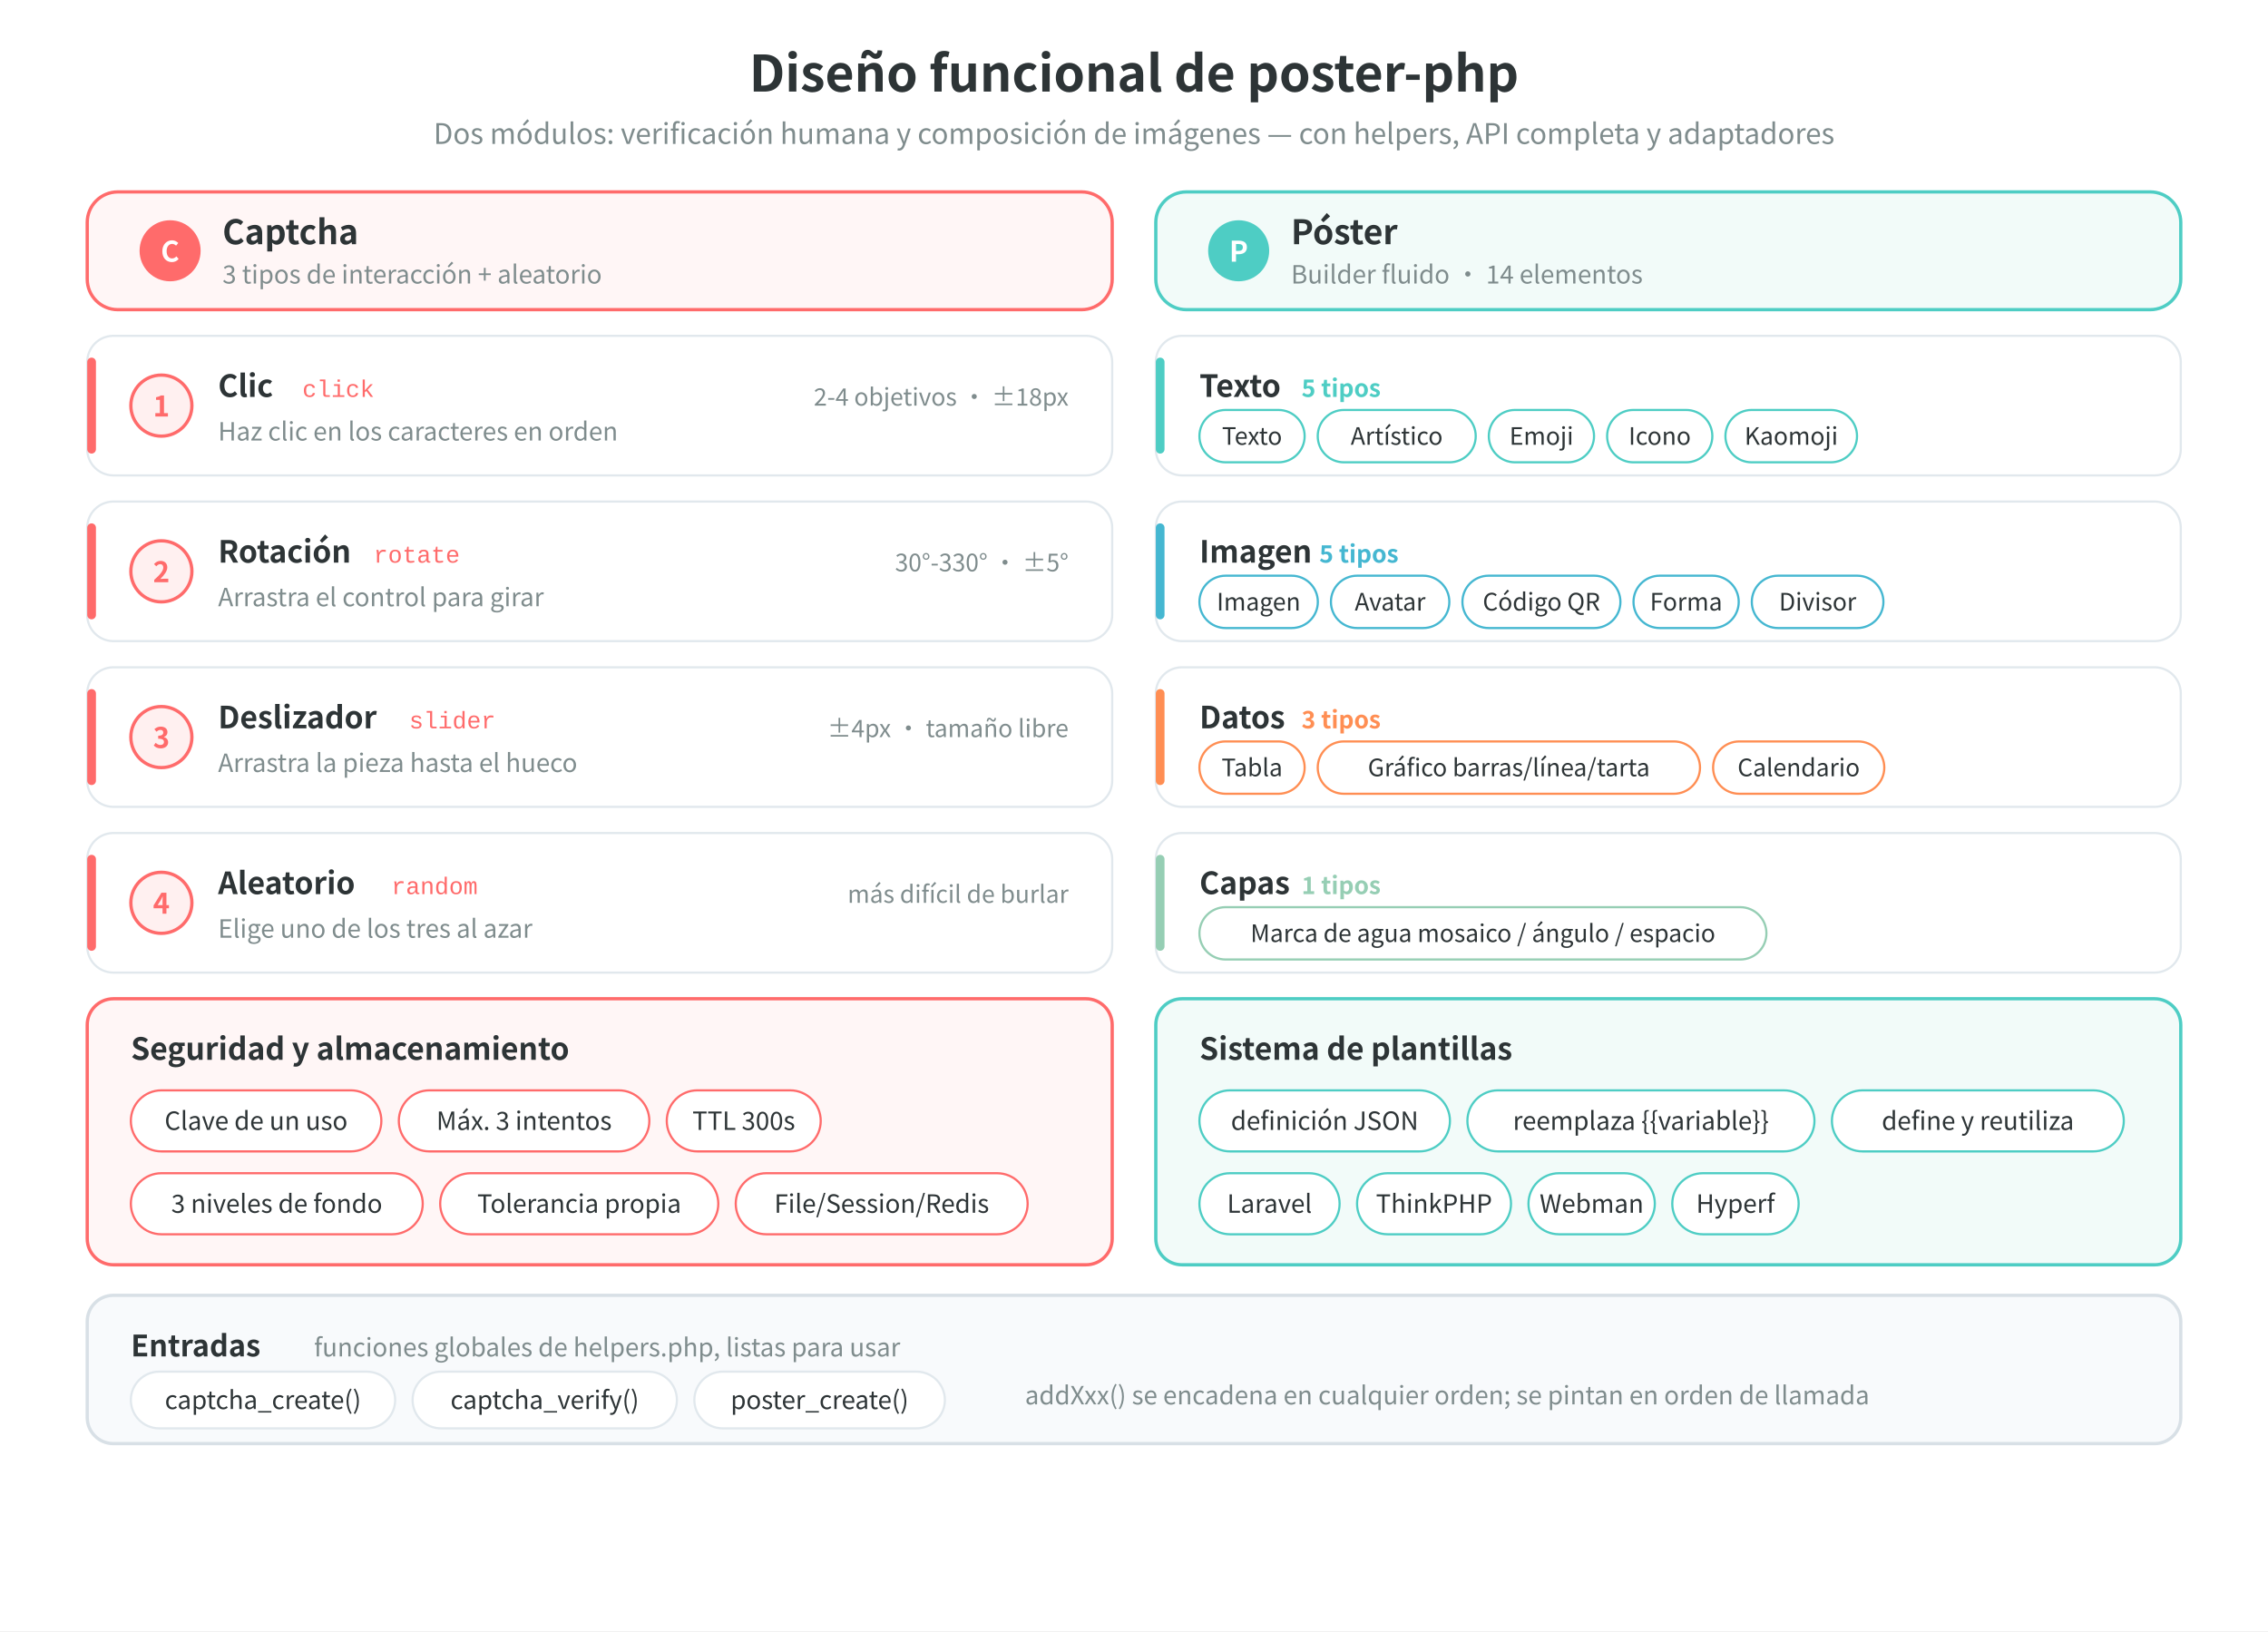
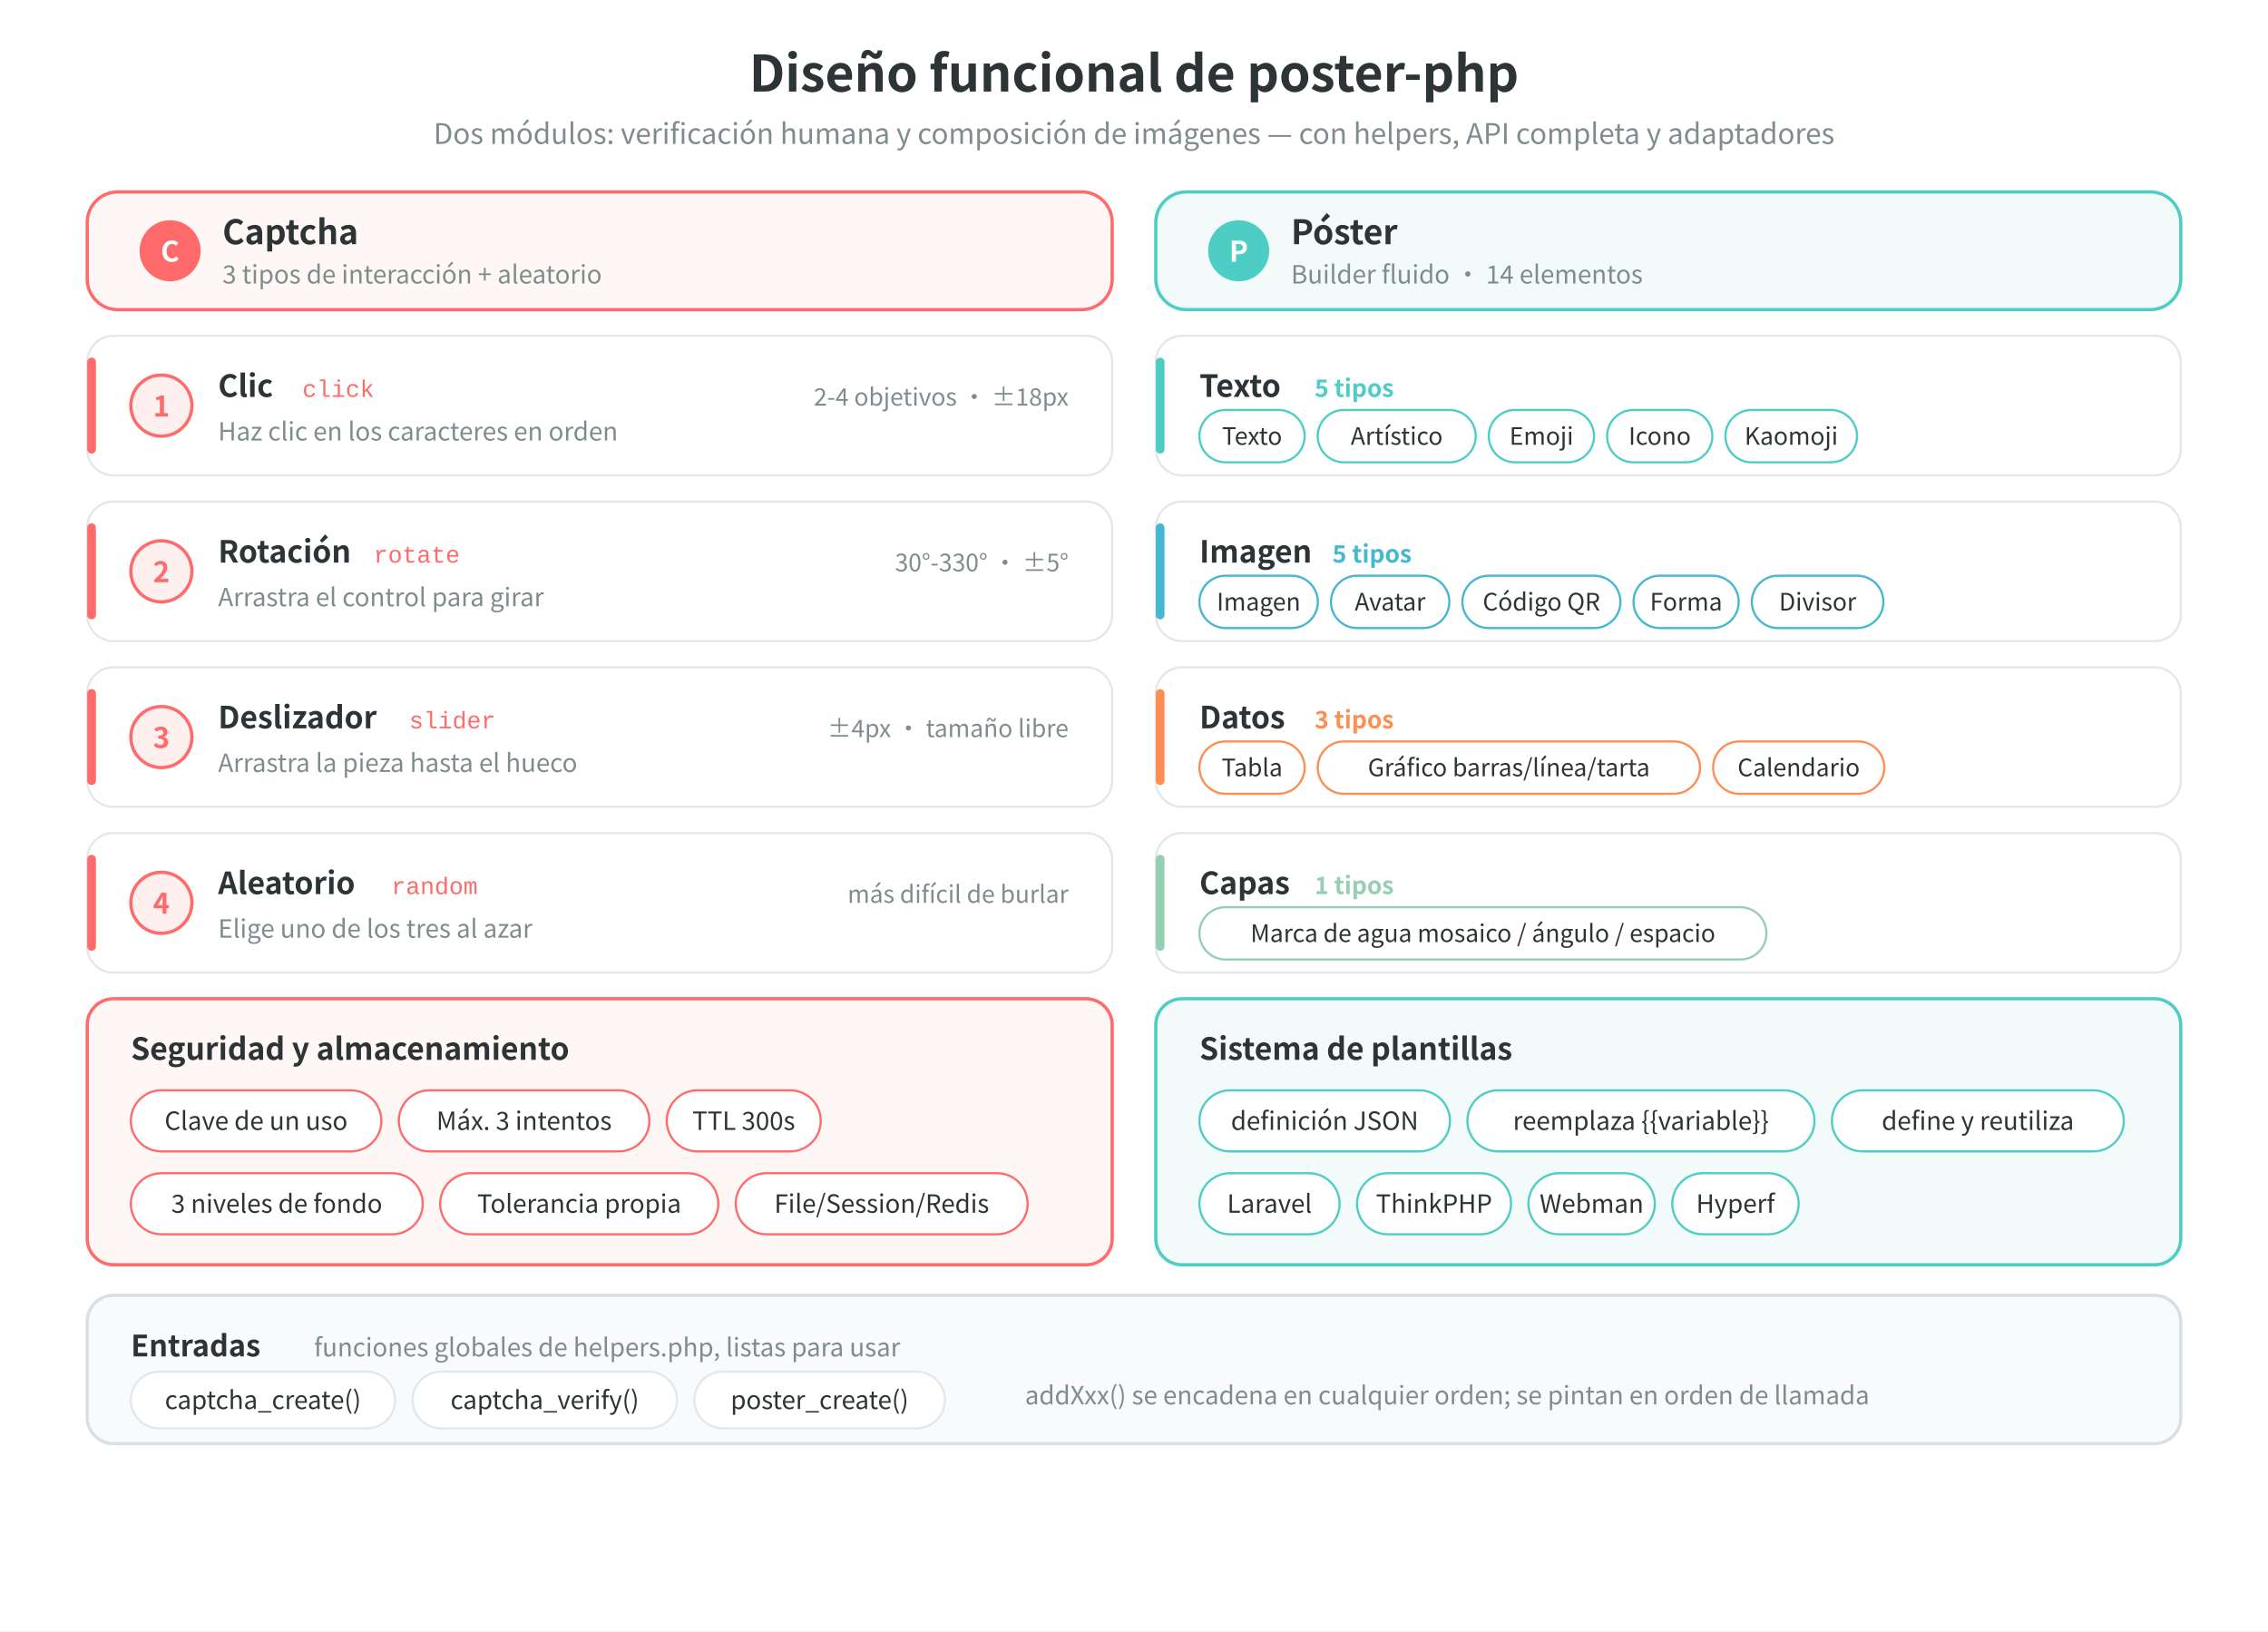
<svg xmlns="http://www.w3.org/2000/svg" viewBox="0 0 1040 748" width="1040" height="748" font-family="-apple-system,BlinkMacSystemFont,'Segoe UI','PingFang SC','Hiragino Sans GB','Microsoft YaHei','Noto Sans CJK SC',sans-serif" role="img" aria-label="Diseño funcional de poster-php">
  <defs>
    <marker id="arrow" viewBox="0 0 10 10" refX="9" refY="5" markerWidth="6" markerHeight="6" orient="auto">
      <path d="M0 0L10 5L0 10Z" fill="#B2BEC3" />
    </marker>
  </defs>
  <rect width="1040" height="748" fill="#FFFFFF" />
  <text x="520" y="42" font-size="23" fill="#2D3436" font-weight="700" text-anchor="middle">Diseño funcional de poster-php</text>
  <text x="520" y="66" font-size="13" fill="#7F8C8D" text-anchor="middle">Dos módulos: verificación humana y composición de imágenes — con helpers, API completa y adaptadores</text>
  <rect x="40" y="88" width="470" height="54" rx="14" fill="#FFF6F6" stroke="#FF6B6B" stroke-width="1.5" />
  <circle cx="78" cy="115" r="14" fill="#FF6B6B" />
  <text x="78" y="120" font-size="13" fill="#FFFFFF" font-weight="700" text-anchor="middle">C</text>
  <text x="102" y="112" font-size="15.5" fill="#2D3436" font-weight="700">Captcha</text>
  <text x="102" y="130" font-size="11.5" fill="#7F8C8D">3 tipos de interacción + aleatorio</text>
  <rect x="530" y="88" width="470" height="54" rx="14" fill="#F2FBF9" stroke="#4ECDC4" stroke-width="1.5" />
  <circle cx="568" cy="115" r="14" fill="#4ECDC4" />
  <text x="568" y="120" font-size="13" fill="#FFFFFF" font-weight="700" text-anchor="middle">P</text>
  <text x="592" y="112" font-size="15.5" fill="#2D3436" font-weight="700">Póster</text>
  <text x="592" y="130" font-size="11.5" fill="#7F8C8D">Builder fluido · 14 elementos</text>
  <rect x="40" y="154" width="470" height="64" rx="12" fill="#FFFFFF" stroke="#E1E8ED" stroke-width="1" />
  <rect x="40" y="164" width="4" height="44" rx="2" fill="#FF6B6B" />
  <circle cx="74" cy="186" r="14" fill="#FFF0F0" stroke="#FF6B6B" stroke-width="1.5" />
  <text x="74" y="191" font-size="13" fill="#FF6B6B" font-weight="700" text-anchor="middle">1</text>
  <text x="100" y="182" font-size="14" fill="#2D3436" font-weight="600">Clic</text>
  <text x="138.65" y="182" font-size="11" fill="#FF6B6B" font-family="'SFMono-Regular',Consolas,'Liberation Mono',Menlo,monospace">click</text>
  <text x="100" y="202" font-size="11.5" fill="#7F8C8D">Haz clic en los caracteres en orden</text>
  <text x="490" y="186" font-size="11" fill="#7F8C8D" text-anchor="end">2-4 objetivos · ±18px</text>
  <rect x="40" y="230" width="470" height="64" rx="12" fill="#FFFFFF" stroke="#E1E8ED" stroke-width="1" />
  <rect x="40" y="240" width="4" height="44" rx="2" fill="#FF6B6B" />
  <circle cx="74" cy="262" r="14" fill="#FFF0F0" stroke="#FF6B6B" stroke-width="1.5" />
  <text x="74" y="267" font-size="13" fill="#FF6B6B" font-weight="700" text-anchor="middle">2</text>
  <text x="100" y="258" font-size="14" fill="#2D3436" font-weight="600">Rotación</text>
  <text x="171.3" y="258" font-size="11" fill="#FF6B6B" font-family="'SFMono-Regular',Consolas,'Liberation Mono',Menlo,monospace">rotate</text>
  <text x="100" y="278" font-size="11.5" fill="#7F8C8D">Arrastra el control para girar</text>
  <text x="490" y="262" font-size="11" fill="#7F8C8D" text-anchor="end">30°-330° · ±5°</text>
  <rect x="40" y="306" width="470" height="64" rx="12" fill="#FFFFFF" stroke="#E1E8ED" stroke-width="1" />
  <rect x="40" y="316" width="4" height="44" rx="2" fill="#FF6B6B" />
  <circle cx="74" cy="338" r="14" fill="#FFF0F0" stroke="#FF6B6B" stroke-width="1.5" />
  <text x="74" y="343" font-size="13" fill="#FF6B6B" font-weight="700" text-anchor="middle">3</text>
  <text x="100" y="334" font-size="14" fill="#2D3436" font-weight="600">Deslizador</text>
  <text x="187.62" y="334" font-size="11" fill="#FF6B6B" font-family="'SFMono-Regular',Consolas,'Liberation Mono',Menlo,monospace">slider</text>
  <text x="100" y="354" font-size="11.5" fill="#7F8C8D">Arrastra la pieza hasta el hueco</text>
  <text x="490" y="338" font-size="11" fill="#7F8C8D" text-anchor="end">±4px · tamaño libre</text>
  <rect x="40" y="382" width="470" height="64" rx="12" fill="#FFFFFF" stroke="#E1E8ED" stroke-width="1" />
  <rect x="40" y="392" width="4" height="44" rx="2" fill="#FF6B6B" />
  <circle cx="74" cy="414" r="14" fill="#FFF0F0" stroke="#FF6B6B" stroke-width="1.5" />
  <text x="74" y="419" font-size="13" fill="#FF6B6B" font-weight="700" text-anchor="middle">4</text>
  <text x="100" y="410" font-size="14" fill="#2D3436" font-weight="600">Aleatorio</text>
  <text x="179.46" y="410" font-size="11" fill="#FF6B6B" font-family="'SFMono-Regular',Consolas,'Liberation Mono',Menlo,monospace">random</text>
  <text x="100" y="430" font-size="11.5" fill="#7F8C8D">Elige uno de los tres al azar</text>
  <text x="490" y="414" font-size="11" fill="#7F8C8D" text-anchor="end">más difícil de burlar</text>
  <rect x="40" y="458" width="470" height="122" rx="12" fill="#FFF6F6" stroke="#FF6B6B" stroke-width="1.5" />
  <text x="60" y="486" font-size="14" fill="#2D3436" font-weight="700">Seguridad y almacenamiento</text>
  <rect x="60" y="500" width="114.88" height="28" rx="14" fill="#FFFFFF" stroke="#FF6B6B" stroke-width="1" />
  <text x="117.44" y="518.14" font-size="11.5" fill="#2D3436" text-anchor="middle">Clave de un uso</text>
  <rect x="182.88" y="500" width="114.88" height="28" rx="14" fill="#FFFFFF" stroke="#FF6B6B" stroke-width="1" />
  <text x="240.31" y="518.14" font-size="11.5" fill="#2D3436" text-anchor="middle">Máx. 3 intentos</text>
  <rect x="305.75" y="500" width="70.6" height="28" rx="14" fill="#FFFFFF" stroke="#FF6B6B" stroke-width="1" />
  <text x="341.05" y="518.14" font-size="11.5" fill="#2D3436" text-anchor="middle">TTL 300s</text>
  <rect x="60" y="538" width="133.85" height="28" rx="14" fill="#FFFFFF" stroke="#FF6B6B" stroke-width="1" />
  <text x="126.93" y="556.14" font-size="11.5" fill="#2D3436" text-anchor="middle">3 niveles de fondo</text>
  <rect x="201.85" y="538" width="127.53" height="28" rx="14" fill="#FFFFFF" stroke="#FF6B6B" stroke-width="1" />
  <text x="265.61" y="556.14" font-size="11.5" fill="#2D3436" text-anchor="middle">Tolerancia propia</text>
  <rect x="337.38" y="538" width="133.85" height="28" rx="14" fill="#FFFFFF" stroke="#FF6B6B" stroke-width="1" />
  <text x="404.3" y="556.14" font-size="11.5" fill="#2D3436" text-anchor="middle">File/Session/Redis</text>
  <rect x="530" y="154" width="470" height="64" rx="12" fill="#FFFFFF" stroke="#E1E8ED" stroke-width="1" />
  <rect x="530" y="164" width="4" height="44" rx="2" fill="#4ECDC4" />
  <text x="550" y="182" font-size="14" fill="#2D3436" font-weight="600">Texto</text>
-   <text x="596.81" y="182" font-size="11" fill="#4ECDC4" font-weight="700">5 tipos</text>
+   <text x="602.81" y="182" font-size="11" fill="#4ECDC4" font-weight="700">5 tipos</text>
  <rect x="550" y="188" width="48.25" height="24" rx="12" fill="#FFFFFF" stroke="#4ECDC4" stroke-width="1" />
  <text x="574.13" y="203.96" font-size="11" fill="#2D3436" text-anchor="middle">Texto</text>
  <rect x="604.25" y="188" width="72.45" height="24" rx="12" fill="#FFFFFF" stroke="#4ECDC4" stroke-width="1" />
  <text x="640.48" y="203.96" font-size="11" fill="#2D3436" text-anchor="middle">Artístico</text>
  <rect x="682.7" y="188" width="48.25" height="24" rx="12" fill="#FFFFFF" stroke="#4ECDC4" stroke-width="1" />
  <text x="706.83" y="203.96" font-size="11" fill="#2D3436" text-anchor="middle">Emoji</text>
  <rect x="736.95" y="188" width="48.25" height="24" rx="12" fill="#FFFFFF" stroke="#4ECDC4" stroke-width="1" />
  <text x="761.08" y="203.96" font-size="11" fill="#2D3436" text-anchor="middle">Icono</text>
  <rect x="791.2" y="188" width="60.35" height="24" rx="12" fill="#FFFFFF" stroke="#4ECDC4" stroke-width="1" />
  <text x="821.38" y="203.96" font-size="11" fill="#2D3436" text-anchor="middle">Kaomoji</text>
  <rect x="530" y="230" width="470" height="64" rx="12" fill="#FFFFFF" stroke="#E1E8ED" stroke-width="1" />
  <rect x="530" y="240" width="4" height="44" rx="2" fill="#45B7D1" />
  <text x="550" y="258" font-size="14" fill="#2D3436" font-weight="600">Imagen</text>
-   <text x="604.97" y="258" font-size="11" fill="#45B7D1" font-weight="700">5 tipos</text>
+   <text x="610.97" y="258" font-size="11" fill="#45B7D1" font-weight="700">5 tipos</text>
  <rect x="550" y="264" width="54.3" height="24" rx="12" fill="#FFFFFF" stroke="#45B7D1" stroke-width="1" />
  <text x="577.15" y="279.96" font-size="11" fill="#2D3436" text-anchor="middle">Imagen</text>
  <rect x="610.3" y="264" width="54.3" height="24" rx="12" fill="#FFFFFF" stroke="#45B7D1" stroke-width="1" />
  <text x="637.45" y="279.96" font-size="11" fill="#2D3436" text-anchor="middle">Avatar</text>
  <rect x="670.6" y="264" width="72.45" height="24" rx="12" fill="#FFFFFF" stroke="#45B7D1" stroke-width="1" />
  <text x="706.83" y="279.96" font-size="11" fill="#2D3436" text-anchor="middle">Código QR</text>
  <rect x="749.05" y="264" width="48.25" height="24" rx="12" fill="#FFFFFF" stroke="#45B7D1" stroke-width="1" />
  <text x="773.18" y="279.96" font-size="11" fill="#2D3436" text-anchor="middle">Forma</text>
  <rect x="803.3" y="264" width="60.35" height="24" rx="12" fill="#FFFFFF" stroke="#45B7D1" stroke-width="1" />
  <text x="833.48" y="279.96" font-size="11" fill="#2D3436" text-anchor="middle">Divisor</text>
  <rect x="530" y="306" width="470" height="64" rx="12" fill="#FFFFFF" stroke="#E1E8ED" stroke-width="1" />
  <rect x="530" y="316" width="4" height="44" rx="2" fill="#FF8E53" />
  <text x="550" y="334" font-size="14" fill="#2D3436" font-weight="600">Datos</text>
-   <text x="596.81" y="334" font-size="11" fill="#FF8E53" font-weight="700">3 tipos</text>
+   <text x="602.81" y="334" font-size="11" fill="#FF8E53" font-weight="700">3 tipos</text>
  <rect x="550" y="340" width="48.25" height="24" rx="12" fill="#FFFFFF" stroke="#FF8E53" stroke-width="1" />
  <text x="574.13" y="355.96" font-size="11" fill="#2D3436" text-anchor="middle">Tabla</text>
  <rect x="604.25" y="340" width="175.3" height="24" rx="12" fill="#FFFFFF" stroke="#FF8E53" stroke-width="1" />
  <text x="691.9" y="355.96" font-size="11" fill="#2D3436" text-anchor="middle">Gráfico barras/línea/tarta</text>
  <rect x="785.55" y="340" width="78.5" height="24" rx="12" fill="#FFFFFF" stroke="#FF8E53" stroke-width="1" />
  <text x="824.8" y="355.96" font-size="11" fill="#2D3436" text-anchor="middle">Calendario</text>
  <rect x="530" y="382" width="470" height="64" rx="12" fill="#FFFFFF" stroke="#E1E8ED" stroke-width="1" />
  <rect x="530" y="392" width="4" height="44" rx="2" fill="#96CEB4" />
  <text x="550" y="410" font-size="14" fill="#2D3436" font-weight="600">Capas</text>
-   <text x="596.81" y="410" font-size="11" fill="#96CEB4" font-weight="700">1 tipos</text>
+   <text x="602.81" y="410" font-size="11" fill="#96CEB4" font-weight="700">1 tipos</text>
  <rect x="550" y="416" width="260" height="24" rx="12" fill="#FFFFFF" stroke="#96CEB4" stroke-width="1" />
  <text x="680" y="431.96" font-size="11" fill="#2D3436" text-anchor="middle">Marca de agua mosaico / ángulo / espacio</text>
  <rect x="530" y="458" width="470" height="122" rx="12" fill="#F2FBF9" stroke="#4ECDC4" stroke-width="1.5" />
  <text x="550" y="486" font-size="14" fill="#2D3436" font-weight="700">Sistema de plantillas</text>
  <rect x="550" y="500" width="114.88" height="28" rx="14" fill="#FFFFFF" stroke="#4ECDC4" stroke-width="1" />
  <text x="607.44" y="518.14" font-size="11.5" fill="#2D3436" text-anchor="middle">definición JSON</text>
  <rect x="672.88" y="500" width="159.15" height="28" rx="14" fill="#FFFFFF" stroke="#4ECDC4" stroke-width="1" />
  <text x="752.45" y="518.14" font-size="11.5" fill="#2D3436" text-anchor="middle">reemplaza {{variable}}</text>
  <rect x="840.03" y="500" width="133.85" height="28" rx="14" fill="#FFFFFF" stroke="#4ECDC4" stroke-width="1" />
  <text x="906.95" y="518.14" font-size="11.5" fill="#2D3436" text-anchor="middle">define y reutiliza</text>
  <rect x="550" y="538" width="64.28" height="28" rx="14" fill="#FFFFFF" stroke="#4ECDC4" stroke-width="1" />
  <text x="582.14" y="556.14" font-size="11.5" fill="#2D3436" text-anchor="middle">Laravel</text>
  <rect x="622.28" y="538" width="70.6" height="28" rx="14" fill="#FFFFFF" stroke="#4ECDC4" stroke-width="1" />
  <text x="657.58" y="556.14" font-size="11.5" fill="#2D3436" text-anchor="middle">ThinkPHP</text>
  <rect x="700.88" y="538" width="57.95" height="28" rx="14" fill="#FFFFFF" stroke="#4ECDC4" stroke-width="1" />
  <text x="729.85" y="556.14" font-size="11.5" fill="#2D3436" text-anchor="middle">Webman</text>
  <rect x="766.83" y="538" width="57.95" height="28" rx="14" fill="#FFFFFF" stroke="#4ECDC4" stroke-width="1" />
  <text x="795.8" y="556.14" font-size="11.5" fill="#2D3436" text-anchor="middle">Hyperf</text>
  <rect x="40" y="594" width="960" height="68" rx="12" fill="#F8FAFC" stroke="#D8E0E6" stroke-width="1.5" />
  <text x="60" y="622" font-size="13.5" fill="#2D3436" font-weight="700">Entradas</text>
  <text x="144" y="622" font-size="11.5" fill="#7F8C8D">funciones globales de helpers.php, listas para usar</text>
  <rect x="60" y="629" width="121.2" height="26" rx="13" fill="#FFFFFF" stroke="#E1E8ED" stroke-width="1" />
  <text x="120.6" y="646.14" font-size="11.5" fill="#2D3436" text-anchor="middle">captcha_create()</text>
  <rect x="189.2" y="629" width="121.2" height="26" rx="13" fill="#FFFFFF" stroke="#E1E8ED" stroke-width="1" />
  <text x="249.8" y="646.14" font-size="11.5" fill="#2D3436" text-anchor="middle">captcha_verify()</text>
  <rect x="318.4" y="629" width="114.88" height="26" rx="13" fill="#FFFFFF" stroke="#E1E8ED" stroke-width="1" />
  <text x="375.84" y="646.14" font-size="11.5" fill="#2D3436" text-anchor="middle">poster_create()</text>
  <text x="470" y="644" font-size="11.5" fill="#7F8C8D">addXxx() se encadena en cualquier orden; se pintan en orden de llamada</text>
</svg>
